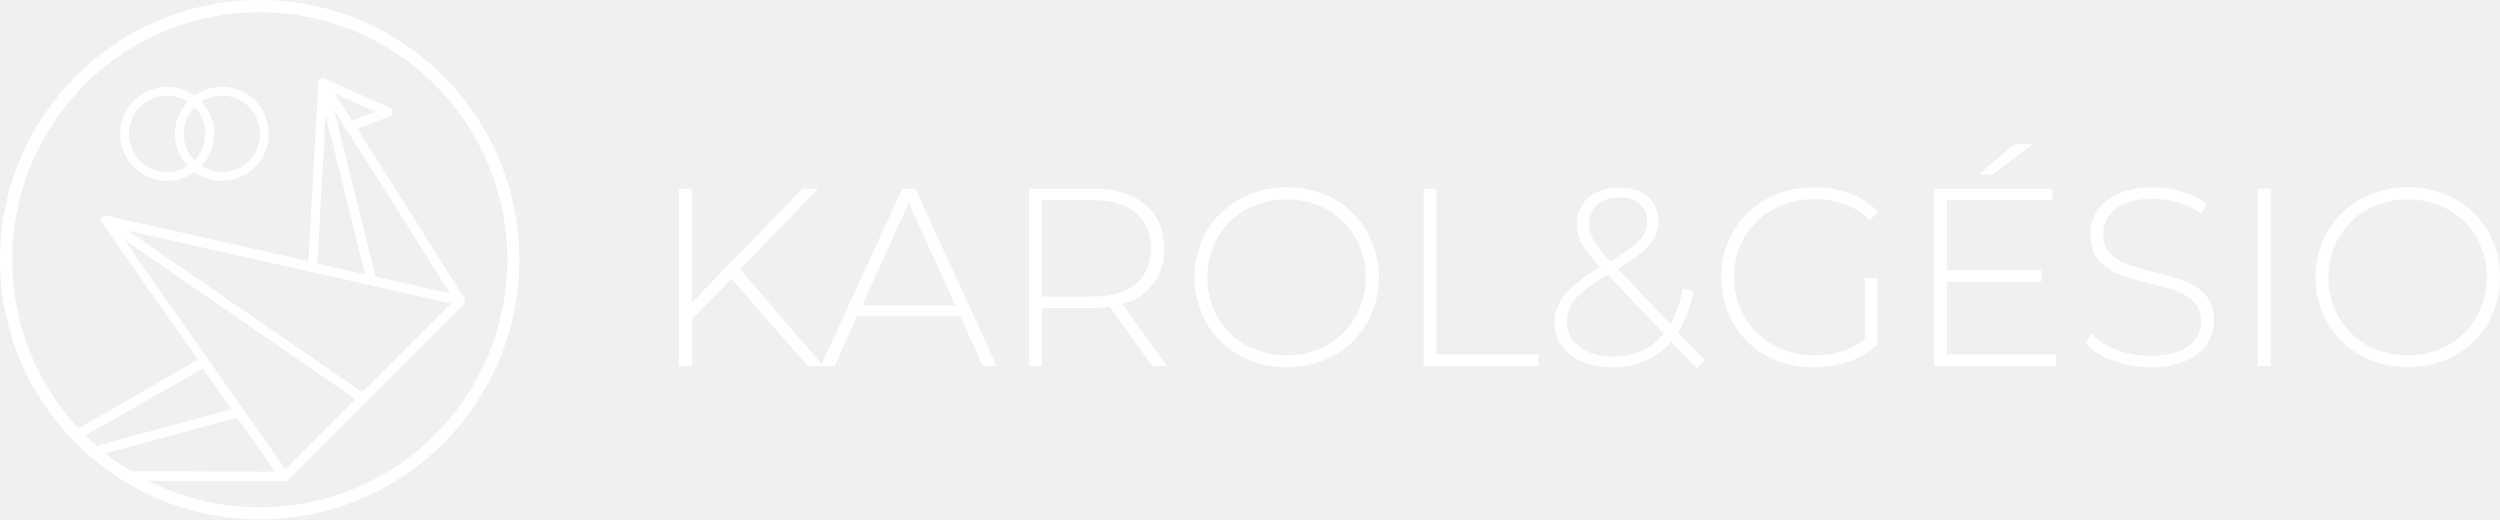
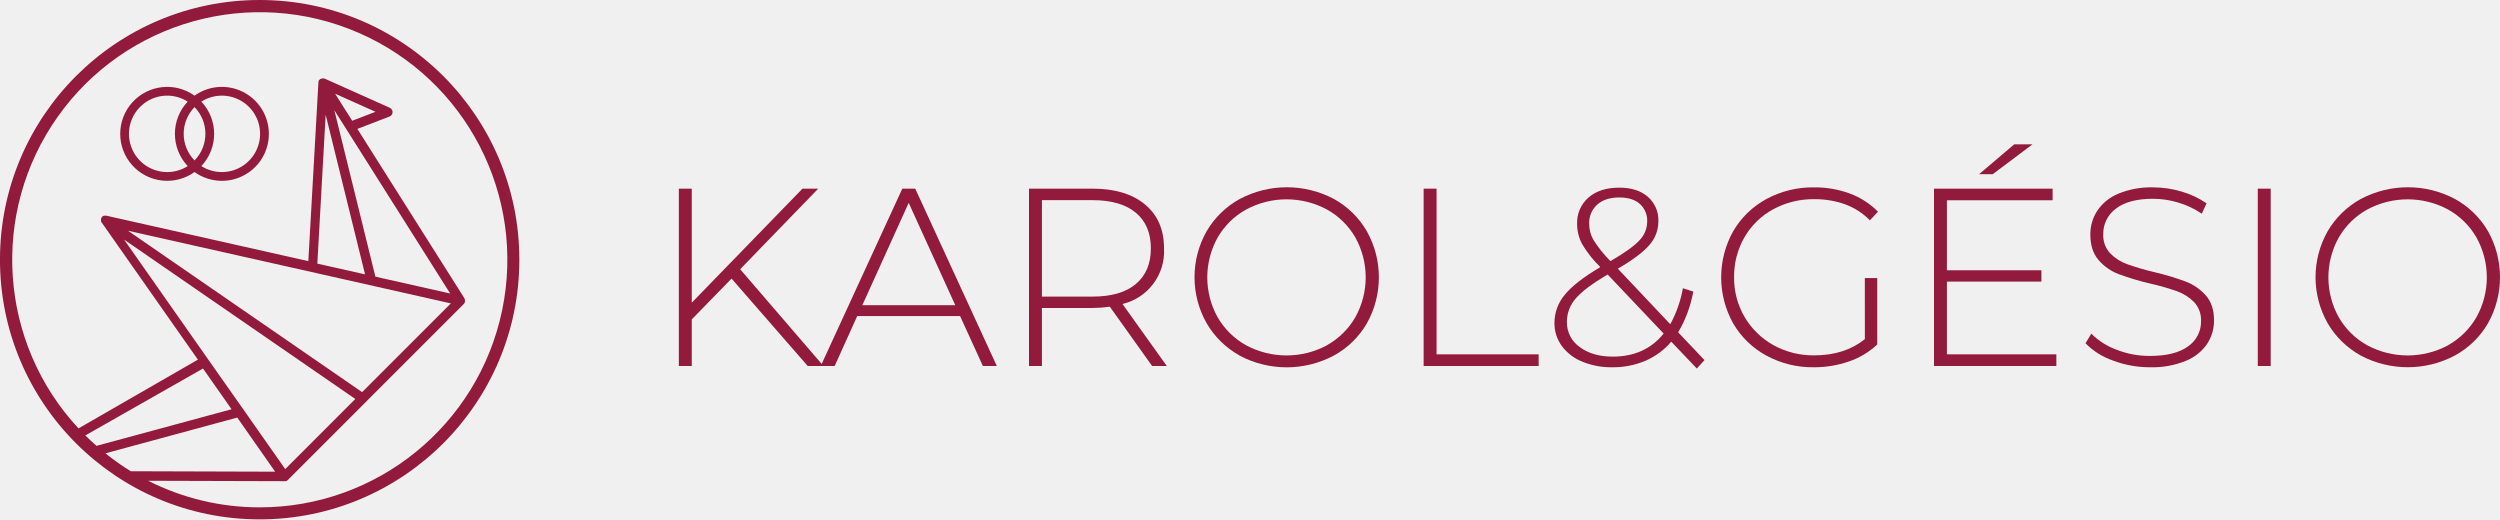
<svg xmlns="http://www.w3.org/2000/svg" viewBox="0 0 990.43 205.75">
  <defs>
-     <style>.cls-1{fill:#fff;}</style>
+     <style>.cls-1{fill:#921a3d;}</style>
  </defs>
  <g id="Camada_2" data-name="Camada 2">
    <g id="Camada_1-2" data-name="Camada 1">
      <path class="cls-1" d="M289.82,110.37l-15.76,16.16V145h-5.12V74.74h5.12v45.17l43.86-45.17h6.23l-30.92,31.92,33,38.34H320Z" />
      <path class="cls-1" d="M380.36,125.22H339.6L330.67,145h-5.52l32.32-70.26h5.12L394.91,145h-5.52Zm-1.91-4.31L360,80.36l-18.37,40.55Z" />
      <path class="cls-1" d="M456.44,145l-16.76-23.49a50.51,50.51,0,0,1-6.83.5H412.78v23h-5.12V74.74h25.19q13.25,0,20.78,6.27t7.53,17.42a21.43,21.43,0,0,1-16.47,22L462.26,145Zm-23.59-27.5q11.23,0,17.16-5t5.93-14.1q0-9.14-5.93-14.11t-17.16-5H412.78V117.5Z" />
      <path class="cls-1" d="M491.07,140.83A34.32,34.32,0,0,1,478,128a37,37,0,0,1,0-36.34,34.35,34.35,0,0,1,13.1-12.8,39.84,39.84,0,0,1,37.34-.05A34,34,0,0,1,541.5,91.6a37.37,37.37,0,0,1,0,36.54,33.89,33.89,0,0,1-13.09,12.74,39.84,39.84,0,0,1-37.34,0Zm34.63-4.06a29.7,29.7,0,0,0,11.24-11.09,32.46,32.46,0,0,0,0-31.62A29.56,29.56,0,0,0,525.7,83a33.79,33.79,0,0,0-32,0,29.44,29.44,0,0,0-11.3,11.09,32.46,32.46,0,0,0,0,31.62,29.58,29.58,0,0,0,11.3,11.09,33.87,33.87,0,0,0,32,0Z" />
      <path class="cls-1" d="M564,74.74h5.12v65.64h40.45V145H564Z" />
      <path class="cls-1" d="M672.24,146,662.1,135.36a28,28,0,0,1-10.24,7.58,32.7,32.7,0,0,1-13.14,2.56,30,30,0,0,1-11.85-2.21,18.75,18.75,0,0,1-8.13-6.22,15.17,15.17,0,0,1-2.91-9.13,17.32,17.32,0,0,1,4.12-11.2q4.11-5.05,14-10.89l-.1-.2a43,43,0,0,1-7.13-9.08,16.83,16.83,0,0,1-1.91-7.88,13.13,13.13,0,0,1,4.52-10.44q4.51-3.91,12.15-3.91,7.13,0,11.29,3.56A12.21,12.21,0,0,1,657,87.68a14.08,14.08,0,0,1-3.56,9.39q-3.57,4.17-12.5,9.38l20.78,22a47,47,0,0,0,5-14.26l4.12,1.31a49,49,0,0,1-6,16.16l10.44,11Zm-13.15-13.85-22.18-23.39q-9.24,5.43-12.7,9.54a14,14,0,0,0-3.46,9.23,11.87,11.87,0,0,0,5.07,9.94q5.07,3.81,13.1,3.81Q651.76,141.28,659.09,132.15Zm-27.8-37.09a47.55,47.55,0,0,0,6.72,8.38q8.34-4.81,11.45-8.18a10.76,10.76,0,0,0,3.11-7.47,8.82,8.82,0,0,0-2.91-7q-2.92-2.57-8.13-2.56-5.62,0-8.79,2.86a9.75,9.75,0,0,0-3.16,7.58A12.87,12.87,0,0,0,631.29,95.06Z" />
      <path class="cls-1" d="M738.79,110.17h4.92v26.3a30.71,30.71,0,0,1-11.19,6.72,41.69,41.69,0,0,1-13.91,2.31,38.33,38.33,0,0,1-18.82-4.62,33.91,33.91,0,0,1-13.15-12.74,37.44,37.44,0,0,1,0-36.54,34,34,0,0,1,13.15-12.75,38.56,38.56,0,0,1,18.92-4.62,39.92,39.92,0,0,1,14.21,2.46A30.54,30.54,0,0,1,744,83.87l-3.21,3.41a26.56,26.56,0,0,0-9.89-6.37,35.59,35.59,0,0,0-12.1-2,33.16,33.16,0,0,0-16.31,4,29.2,29.2,0,0,0-11.39,11.09A30.91,30.91,0,0,0,687,109.87a30.29,30.29,0,0,0,15.55,26.85,32.59,32.59,0,0,0,16.26,4.06q12,0,20-6.42Z" />
      <path class="cls-1" d="M814.67,140.38V145H766.19V74.74h47v4.61H771.31v27.71h37.44v4.51H771.31v28.81ZM798,57.17h7.23L789.48,69h-5.42Z" />
      <path class="cls-1" d="M837.1,142.84A28.32,28.32,0,0,1,826.21,136l2.31-3.82a27.13,27.13,0,0,0,10,6.37,35.61,35.61,0,0,0,13.2,2.46q10,0,15.15-3.81a11.81,11.81,0,0,0,5.12-9.94,10.4,10.4,0,0,0-2.71-7.53,17.89,17.89,0,0,0-6.72-4.31,91.3,91.3,0,0,0-10.84-3.11,103.81,103.81,0,0,1-12.4-3.72,19.79,19.79,0,0,1-7.93-5.57q-3.25-3.76-3.26-10.09a17.11,17.11,0,0,1,2.71-9.38,18.52,18.52,0,0,1,8.28-6.78A33.94,33.94,0,0,1,853,74.23a39.17,39.17,0,0,1,11.45,1.71,33.75,33.75,0,0,1,9.73,4.62l-1.9,4.11A32.56,32.56,0,0,0,863,80.26a34.76,34.76,0,0,0-10-1.51q-9.74,0-14.75,3.92a12.26,12.26,0,0,0-5,10.13,10.36,10.36,0,0,0,2.71,7.53,18,18,0,0,0,6.72,4.32,103.93,103.93,0,0,0,11,3.21A103.31,103.31,0,0,1,866,111.57a20.34,20.34,0,0,1,7.88,5.47q3.25,3.67,3.26,9.89a16.71,16.71,0,0,1-2.76,9.34,18.72,18.72,0,0,1-8.48,6.72,35,35,0,0,1-14.05,2.51A41,41,0,0,1,837.1,142.84Z" />
      <path class="cls-1" d="M894.47,74.74h5.12V145h-5.12Z" />
      <path class="cls-1" d="M935.22,140.83A34.32,34.32,0,0,1,922.12,128a37,37,0,0,1,0-36.34,34.35,34.35,0,0,1,13.1-12.8,39.84,39.84,0,0,1,37.34-.05,34.08,34.08,0,0,1,13.1,12.75,37.37,37.37,0,0,1,0,36.54,34,34,0,0,1-13.1,12.74,39.84,39.84,0,0,1-37.34,0Zm34.63-4.06a29.63,29.63,0,0,0,11.24-11.09,32.39,32.39,0,0,0,0-31.62A29.49,29.49,0,0,0,969.85,83a33.79,33.79,0,0,0-32,0,29.34,29.34,0,0,0-11.29,11.09,32.39,32.39,0,0,0,0,31.62,29.48,29.48,0,0,0,11.29,11.09,33.87,33.87,0,0,0,32,0Z" />
      <path class="cls-1" d="M102.88,0A102.88,102.88,0,1,0,205.75,102.88,102.88,102.88,0,0,0,102.88,0ZM33.81,172.51,80.42,146l11.32,16.13h0l-53.49,14.5Q36,174.67,33.81,172.51ZM137.18,51.13l41.16,65.14-29.62-6.66h0L132.45,43.66Zm-4.42-14,16,7.16-9.23,3.55Zm11.86,71.56h0l-18.9-4.25h0l3.3-59Zm34,11.51-35.16,35.15L50.7,91.41l72.65,16.34Zm-37.86,37.86L113,185.84l-16.6-23.65a.47.47,0,0,0-.06-.09L82.52,142.46l0,0L49.16,94.92Zm-99,21.54L94,165.43l15,21.44-57.18-.18A95.43,95.43,0,0,1,41.77,179.59ZM102.88,201A97.69,97.69,0,0,1,58.7,190.47l54,.16a2.47,2.47,0,0,0,.39,0l.15,0a.74.74,0,0,0,.21-.07l.19-.1a1.56,1.56,0,0,0,.25-.17.83.83,0,0,0,.14-.13l31-31,.13-.14,38.45-38.45a1.9,1.9,0,0,0,.3-.33,1.92,1.92,0,0,0,.28-.64,1.29,1.29,0,0,0,0-.19,2.58,2.58,0,0,0,0-.48.89.89,0,0,1,0-.15,1.91,1.91,0,0,0-.26-.63l0-.08L141.58,51.07l12.75-4.91a1.88,1.88,0,0,0,.1-3.46L128.74,31.2l-.13-.06-.15-.06-.16,0-.23,0H128a1.84,1.84,0,0,0-1.36.44l-.18.17-.15.2s0,0,0,0h0l0,0-.09.16a0,0,0,0,0,0,0s0,0,0,0l0,.06h0a.19.19,0,0,0,0,.08s0,0,0,0a2.29,2.29,0,0,0-.07.28v0a.13.13,0,0,1,0,.06s0,0,0,.07,0,0,0,0l-4,70.85-80-18h-.09l-.32,0a1.24,1.24,0,0,0-.27,0,1.2,1.2,0,0,0-.2,0l-.07,0a1.72,1.72,0,0,0-.26.1,1.41,1.41,0,0,0-.24.13,1.74,1.74,0,0,0-.22.18l0,0,0,0,0,0,0,0-.07.06-.12.18a2,2,0,0,0-.13.25.67.67,0,0,0-.07.18,2.68,2.68,0,0,0-.07.27v0a1.79,1.79,0,0,0,0,.24v0a1.73,1.73,0,0,0,0,.32,1.16,1.16,0,0,0,0,.18c0,.06,0,.11,0,.16l0,0c0,.06,0,.12.08.17l.12.2a0,0,0,0,0,0,0l38.18,54.41L31.1,169.72A98.08,98.08,0,1,1,102.88,201Z" />
      <path class="cls-1" d="M87.91,34.42A18.51,18.51,0,0,0,77.07,37.9a18.61,18.61,0,1,0,0,30.26A18.61,18.61,0,1,0,87.91,34.42ZM66.23,68.17a15.14,15.14,0,1,1,8.13-27.91,18.62,18.62,0,0,0,0,25.54A15.06,15.06,0,0,1,66.23,68.17ZM72.77,53a15.1,15.1,0,0,1,4.3-10.57,15.14,15.14,0,0,1,0,21.14A15.1,15.1,0,0,1,72.77,53ZM87.91,68.17a15.07,15.07,0,0,1-8.14-2.37,18.62,18.62,0,0,0,0-25.54,15.14,15.14,0,1,1,8.14,27.91Z" />
    </g>
  </g>
</svg>
